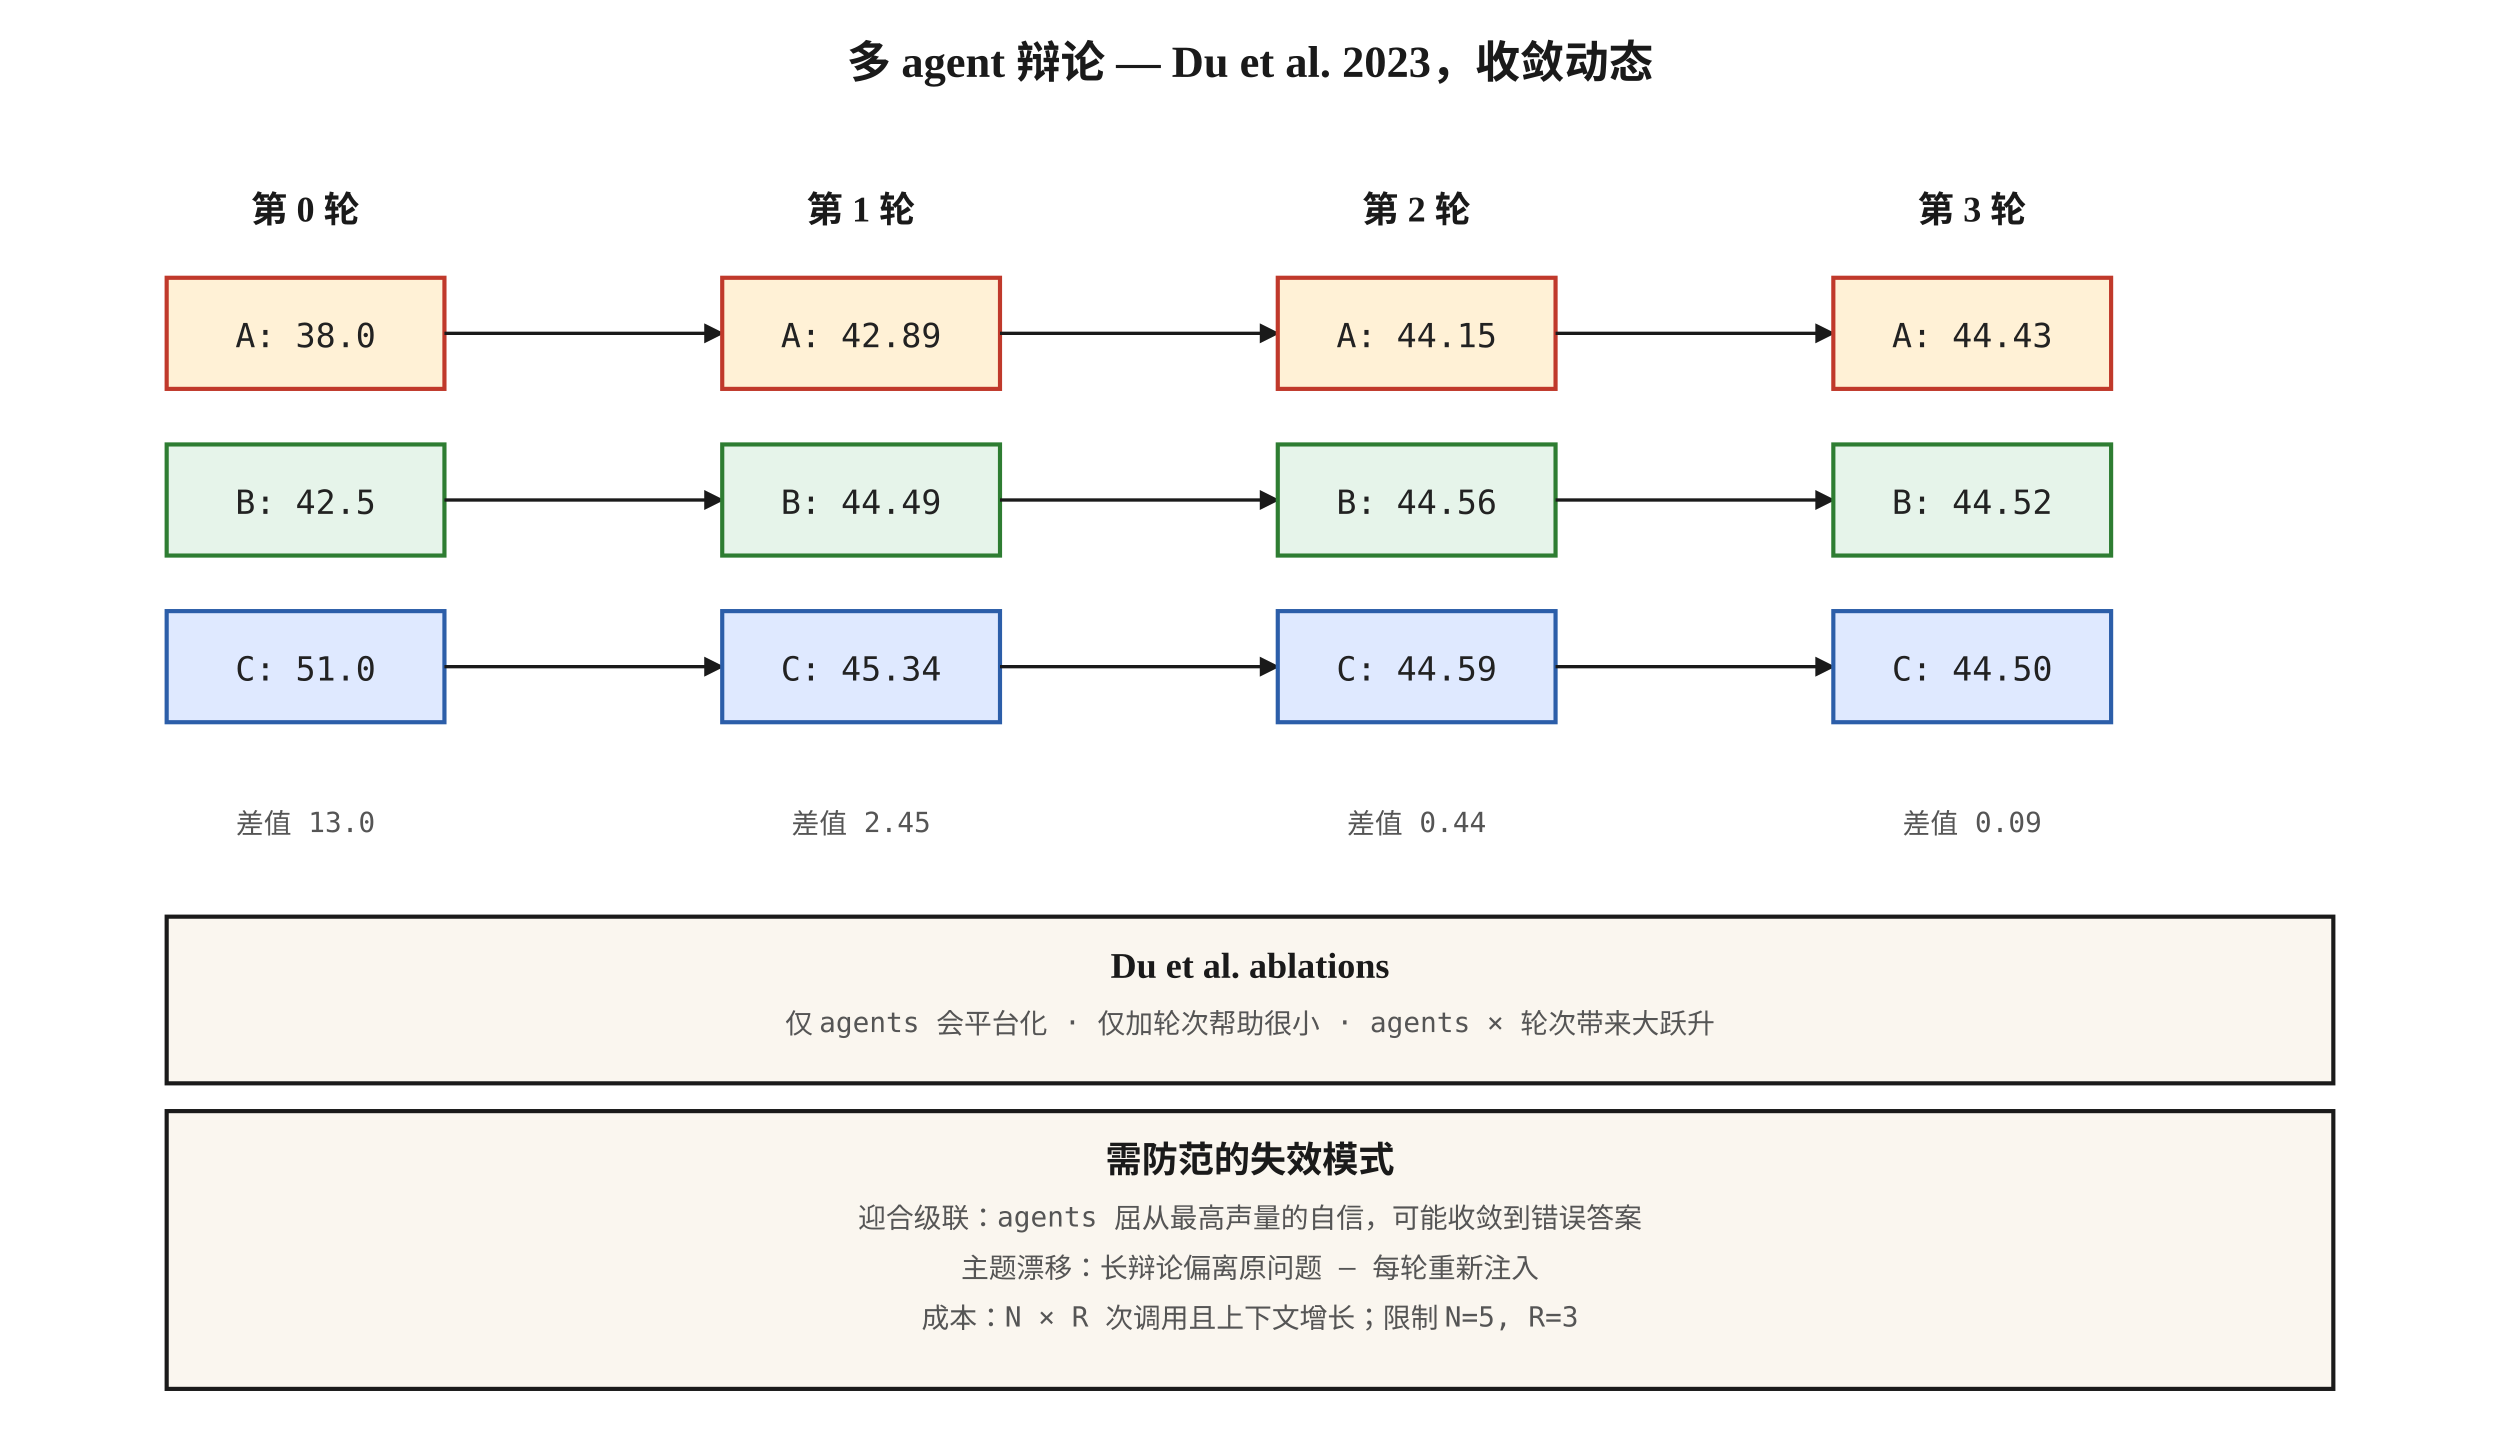
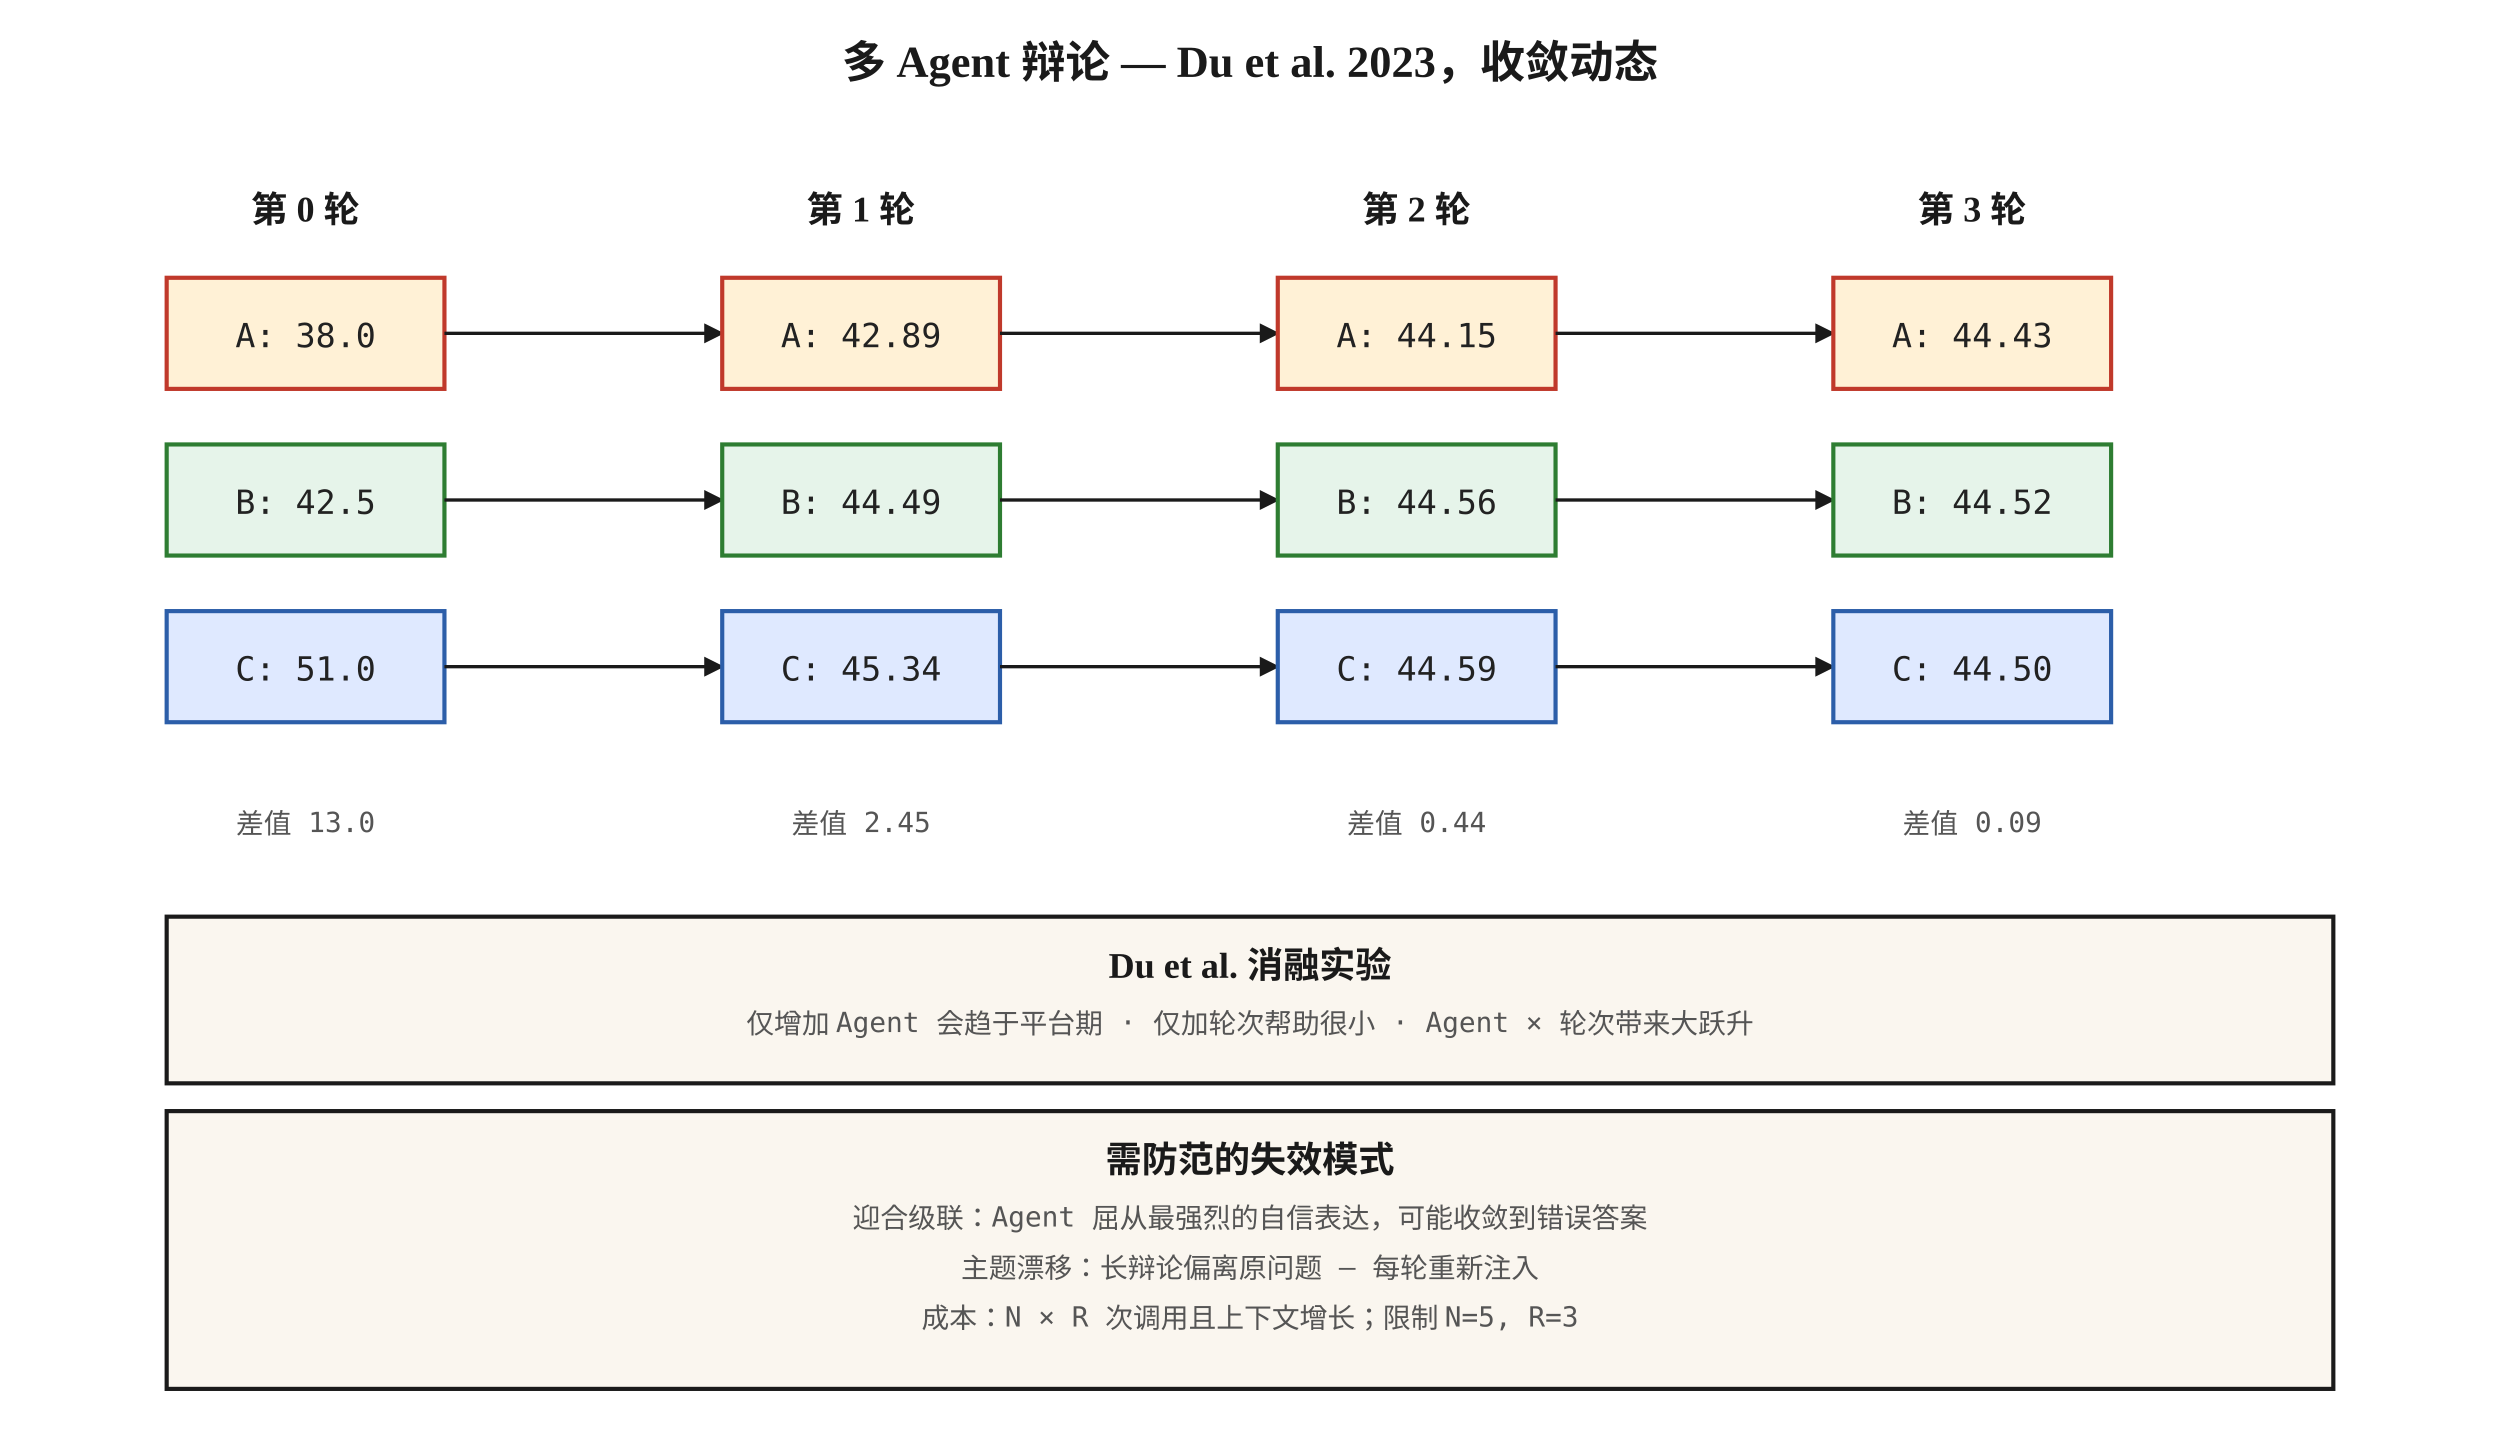
<svg xmlns="http://www.w3.org/2000/svg" viewBox="0 0 900 520" font-family="Georgia, 'Times New Roman', serif">
  <defs>
    <marker id="arrow" viewBox="0 0 10 10" refX="9" refY="5" markerWidth="6" markerHeight="6" orient="auto">
      <path d="M0,0 L10,5 L0,10 z" fill="#1a1a1a" />
    </marker>
    <style>
      .box { fill: #faf6ef; stroke: #1a1a1a; stroke-width: 1.5; }
      .hot { fill: #fff1d6; stroke: #c0392b; stroke-width: 1.5; }
      .cool { fill: #e6f4ea; stroke: #2e7d32; stroke-width: 1.5; }
      .cold { fill: #dfe9ff; stroke: #2c5ea9; stroke-width: 1.5; }
      .title { font-size: 16px; font-weight: 700; fill: #1a1a1a; }
      .head { font-size: 13px; font-weight: 700; fill: #1a1a1a; }
      .step { font-size: 12px; font-family: 'Menlo', monospace; fill: #222; }
      .small { font-size: 10px; font-family: 'Menlo', monospace; fill: #555; }
      .caption { font-size: 11px; fill: #555; font-style: italic; }
      .edge { stroke: #1a1a1a; stroke-width: 1.2; fill: none; }
    </style>
  </defs>
-   <text x="450" y="28" text-anchor="middle" class="title">多 agent 辩论 — Du et al. 2023，收敛动态</text>
+   <text x="450" y="28" text-anchor="middle" class="title">多 Agent 辩论 — Du et al. 2023，收敛动态</text>
  <text x="110" y="80" text-anchor="middle" class="head">第 0 轮</text>
  <text x="310" y="80" text-anchor="middle" class="head">第 1 轮</text>
  <text x="510" y="80" text-anchor="middle" class="head">第 2 轮</text>
  <text x="710" y="80" text-anchor="middle" class="head">第 3 轮</text>
  <rect x="60" y="100" width="100" height="40" class="hot" />
  <text x="110" y="125" text-anchor="middle" class="step">A: 38.0</text>
  <rect x="60" y="160" width="100" height="40" class="cool" />
  <text x="110" y="185" text-anchor="middle" class="step">B: 42.5</text>
  <rect x="60" y="220" width="100" height="40" class="cold" />
  <text x="110" y="245" text-anchor="middle" class="step">C: 51.0</text>
  <line x1="160" y1="120" x2="260" y2="120" class="edge" marker-end="url(#arrow)" />
  <line x1="160" y1="180" x2="260" y2="180" class="edge" marker-end="url(#arrow)" />
  <line x1="160" y1="240" x2="260" y2="240" class="edge" marker-end="url(#arrow)" />
  <rect x="260" y="100" width="100" height="40" class="hot" />
  <text x="310" y="125" text-anchor="middle" class="step">A: 42.89</text>
  <rect x="260" y="160" width="100" height="40" class="cool" />
  <text x="310" y="185" text-anchor="middle" class="step">B: 44.49</text>
  <rect x="260" y="220" width="100" height="40" class="cold" />
  <text x="310" y="245" text-anchor="middle" class="step">C: 45.34</text>
  <line x1="360" y1="120" x2="460" y2="120" class="edge" marker-end="url(#arrow)" />
  <line x1="360" y1="180" x2="460" y2="180" class="edge" marker-end="url(#arrow)" />
  <line x1="360" y1="240" x2="460" y2="240" class="edge" marker-end="url(#arrow)" />
  <rect x="460" y="100" width="100" height="40" class="hot" />
  <text x="510" y="125" text-anchor="middle" class="step">A: 44.15</text>
  <rect x="460" y="160" width="100" height="40" class="cool" />
  <text x="510" y="185" text-anchor="middle" class="step">B: 44.56</text>
  <rect x="460" y="220" width="100" height="40" class="cold" />
  <text x="510" y="245" text-anchor="middle" class="step">C: 44.59</text>
  <line x1="560" y1="120" x2="660" y2="120" class="edge" marker-end="url(#arrow)" />
  <line x1="560" y1="180" x2="660" y2="180" class="edge" marker-end="url(#arrow)" />
  <line x1="560" y1="240" x2="660" y2="240" class="edge" marker-end="url(#arrow)" />
  <rect x="660" y="100" width="100" height="40" class="hot" />
  <text x="710" y="125" text-anchor="middle" class="step">A: 44.43</text>
  <rect x="660" y="160" width="100" height="40" class="cool" />
  <text x="710" y="185" text-anchor="middle" class="step">B: 44.52</text>
  <rect x="660" y="220" width="100" height="40" class="cold" />
  <text x="710" y="245" text-anchor="middle" class="step">C: 44.50</text>
  <text x="110" y="300" text-anchor="middle" class="small">差值 13.0</text>
  <text x="310" y="300" text-anchor="middle" class="small">差值 2.45</text>
  <text x="510" y="300" text-anchor="middle" class="small">差值 0.44</text>
  <text x="710" y="300" text-anchor="middle" class="small">差值 0.09</text>
  <rect x="60" y="330" width="780" height="60" class="box" />
-   <text x="450" y="352" text-anchor="middle" class="head">Du et al. ablations</text>
-   <text x="450" y="372" text-anchor="middle" class="small">仅 agents 会平台化 · 仅加轮次帮助很小 · agents × 轮次带来大跃升</text>
+   <text x="450" y="352" text-anchor="middle" class="head">Du et al. 消融实验</text>
+   <text x="450" y="372" text-anchor="middle" class="small">仅增加 Agent 会趋于平台期 · 仅加轮次帮助很小 · Agent × 轮次带来大跃升</text>
  <rect x="60" y="400" width="780" height="100" class="box" />
  <text x="450" y="422" text-anchor="middle" class="head">需防范的失效模式</text>
-   <text x="450" y="442" text-anchor="middle" class="small">迎合级联：agents 屈从最高声量的自信，可能收敛到错误答案</text>
+   <text x="450" y="442" text-anchor="middle" class="small">迎合级联：Agent 屈从最强烈的自信表达，可能收敛到错误答案</text>
  <text x="450" y="460" text-anchor="middle" class="small">主题漂移：长辩论偏离原问题 — 每轮重新注入</text>
  <text x="450" y="478" text-anchor="middle" class="small">成本：N × R 次调用且上下文增长；限制 N=5, R=3</text>
</svg>
